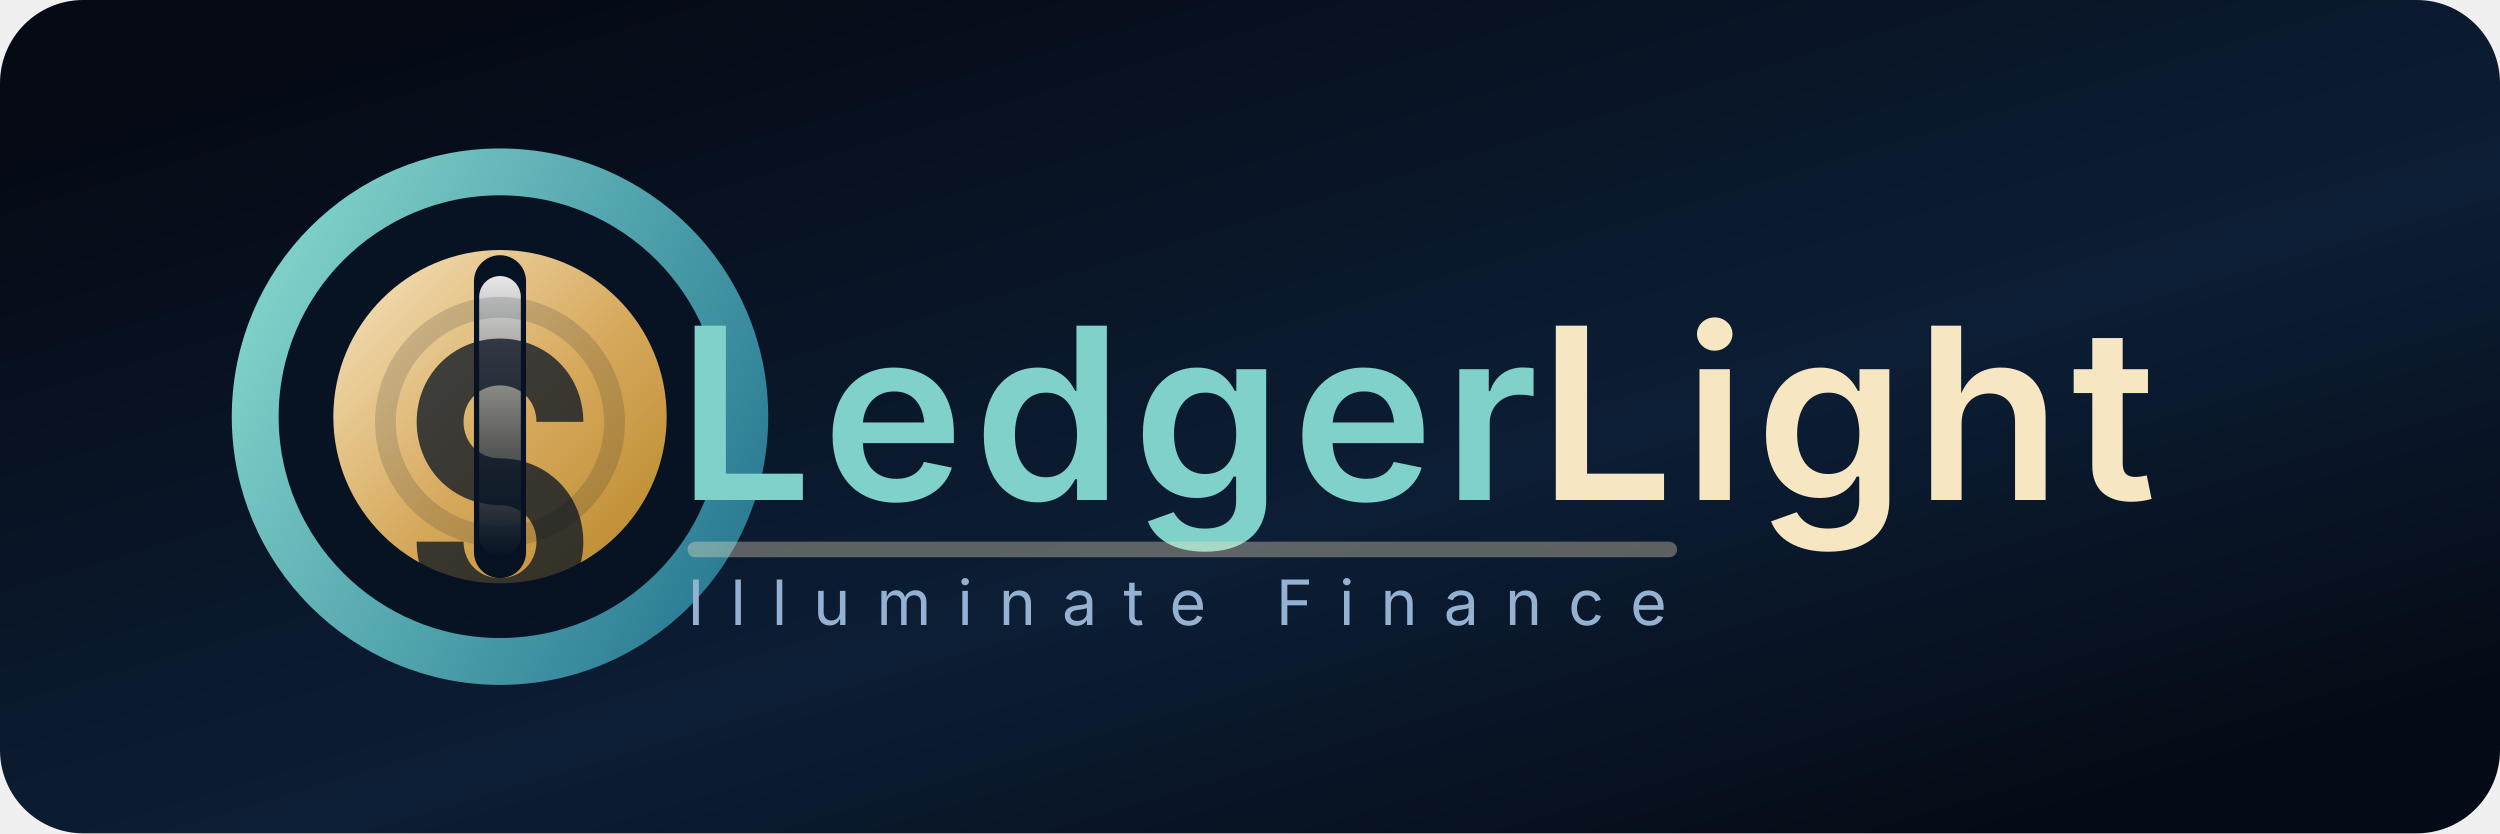
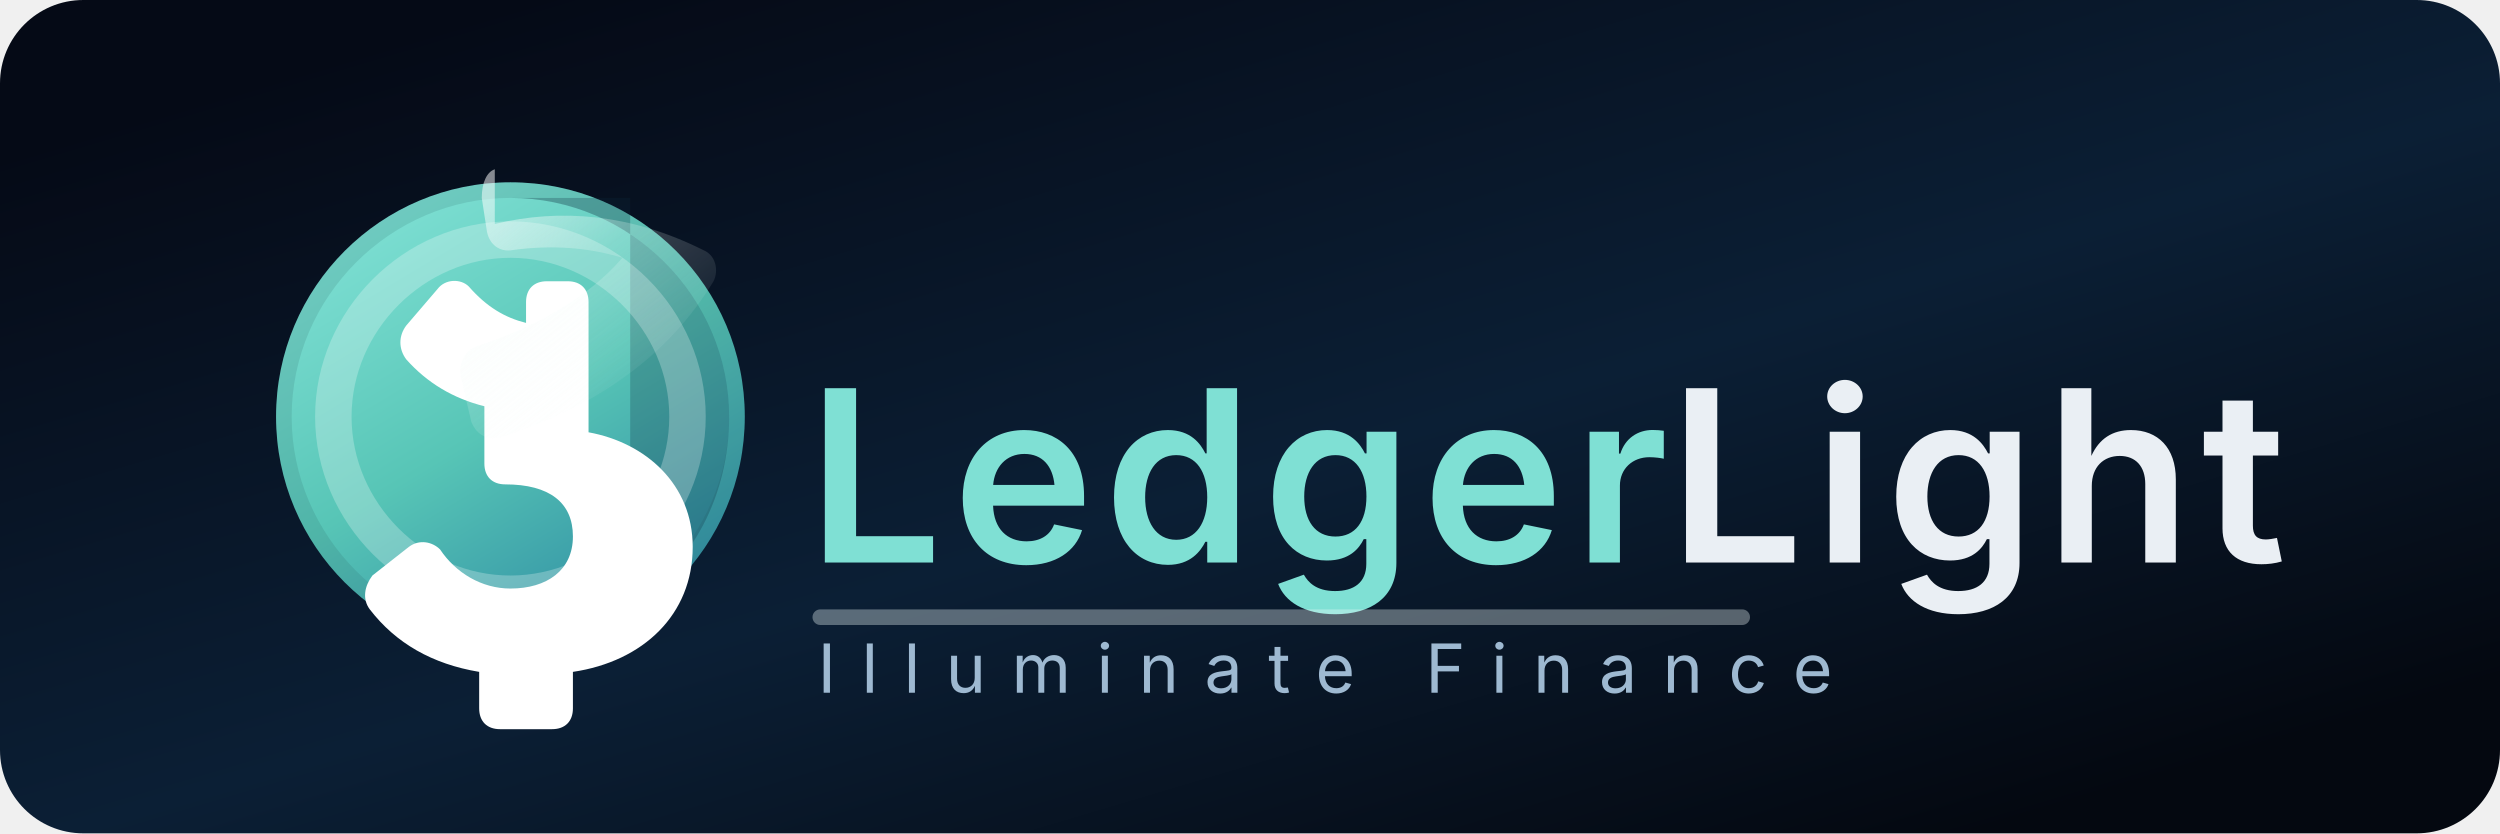
<svg xmlns="http://www.w3.org/2000/svg" width="960" height="320" viewBox="0 0 960 320" role="img" aria-labelledby="title">
  <defs>
-     <linearGradient id="bg" x1="12%" y1="8%" x2="88%" y2="92%">
-       <stop offset="0%" stop-color="#050A15" />
-       <stop offset="60%" stop-color="#0C1E35" />
-       <stop offset="100%" stop-color="#050B16" />
+     <linearGradient id="logoBgDark" x1="12%" y1="8%" x2="88%" y2="92%">
+       <stop offset="0%" stop-color="#050A16" />
+       <stop offset="55%" stop-color="#0B1F35" />
+       <stop offset="100%" stop-color="#040810" />
    </linearGradient>
-     <linearGradient id="tealRing" x1="0%" y1="24%" x2="100%" y2="76%">
-       <stop offset="0%" stop-color="#7FD1C9" />
-       <stop offset="100%" stop-color="#2B7C94" />
+     <linearGradient id="logoCoin" x1="20%" y1="0%" x2="80%" y2="100%">
+       <stop offset="0%" stop-color="#7FE0D4" />
+       <stop offset="50%" stop-color="#57C5B6" />
+       <stop offset="100%" stop-color="#2D8AA2" />
    </linearGradient>
-     <linearGradient id="goldCoin" x1="0%" y1="0%" x2="100%" y2="100%">
-       <stop offset="0%" stop-color="#F7E6C2" />
-       <stop offset="55%" stop-color="#D6A85B" />
-       <stop offset="100%" stop-color="#B88728" />
+     <linearGradient id="logoGlow" x1="30%" y1="0%" x2="90%" y2="80%">
+       <stop offset="0%" stop-color="#FFFFFF" stop-opacity="0.85" />
+       <stop offset="40%" stop-color="#F1FBF8" stop-opacity="0.35" />
+       <stop offset="100%" stop-color="#F1FBF8" stop-opacity="0" />
    </linearGradient>
-     <linearGradient id="beam" x1="0%" y1="0%" x2="0%" y2="100%">
-       <stop offset="0%" stop-color="#FFFFFF" stop-opacity="0.9" />
-       <stop offset="60%" stop-color="#F7E6C2" stop-opacity="0.35" />
-       <stop offset="100%" stop-color="#F7E6C2" stop-opacity="0" />
-     </linearGradient>
-     <radialGradient id="glow" cx="46%" cy="32%" r="62%">
-       <stop offset="0%" stop-color="#FCEFD0" stop-opacity="0.8" />
-       <stop offset="100%" stop-color="#FCEFD0" stop-opacity="0" />
-     </radialGradient>
  </defs>
-   <rect width="960" height="320" rx="32" fill="url(#bg)" />
-   <g transform="translate(96 60)">
-     <circle cx="96" cy="100" r="96" fill="url(#glow)" opacity="0.45" />
-     <circle cx="96" cy="100" r="94" fill="#071223" />
-     <circle cx="96" cy="100" r="94" fill="none" stroke="url(#tealRing)" stroke-width="18" />
-     <circle cx="96" cy="100" r="64" fill="url(#goldCoin)" />
-     <rect x="86" y="38" width="20" height="124" rx="10" fill="#061222" />
-     <rect x="88" y="46" width="16" height="108" rx="8" fill="url(#beam)" />
-     <path d="M96 58c24 0 44 20 44 44s-20 44-44 44-44-20-44-44 20-44 44-44z" fill="none" stroke="#061222" stroke-width="8" opacity="0.15" />
-     <path d="M96 70c18 0 32 14 32 32h-18c0-8-6-14-14-14s-14 6-14 14 6 14 14 14c18 0 32 14 32 32s-14 32-32 32-32-14-32-32h18c0 8 6 14 14 14s14-6 14-14-6-14-14-14c-18 0-32-14-32-32s14-32 32-32z" fill="#061222" opacity="0.75" />
+   <rect width="960" height="320" rx="32" fill="url(#logoBgDark)" />
+   <g transform="translate(110 70)">
+     <circle cx="86" cy="90" r="90" fill="#0B1C2C" />
+     <circle cx="86" cy="90" r="90" fill="url(#logoCoin)" opacity="0.9" />
+     <path d="M86 6c46 0 84 38 84 84s-38 84-84 84S2 136 2 90 40 6 86 6z" fill="url(#logoCoin)" />
+     <path d="M86 6c46 0 84 38 84 84 0 30-14 57-38 72V6z" fill="#0B273C" opacity="0.25" />
+     <path d="M86 22c37 0 68 31 68 68s-31 68-68 68-68-31-68-68 31-68 68-68z" fill="none" stroke="rgba(255,255,255,0.25)" stroke-width="14" />
+     <path d="M98 38h10c5 0 8 3 8 8v50c22 4 40 20 40 44 0 26-19 44-46 48v14c0 5-3 8-8 8h-20c-5 0-8-3-8-8v-14c-18-3-32-11-42-24-3-4-2-9 1-13l14-11c4-3 9-2 12 1 6 9 16 15 27 15 14 0 24-7 24-20s-9-20-26-20c-5 0-8-3-8-8v-22c-12-3-22-9-30-18-3-4-3-9 0-13l12-14c3-4 9-4 12-1 7 8 14 12 22 14V46c0-5 3-8 8-8z" fill="#FFFFFF" />
+     <path d="M80 16c25-6 52-4 80 10 5 2 6 8 4 12-17 28-44 48-82 60-5 1-9-1-11-6l-4-17c-1-5 1-10 6-12 24-8 43-19 56-34-13-4-27-5-42-3-5 1-9-2-10-7l-2-13c0-6 2-10 5-11z" fill="url(#logoGlow)" opacity="0.6" />
  </g>
-   <g transform="translate(260 118)">
-     <text x="0" y="74" font-family="'Inter','Poppins','Segoe UI',sans-serif" font-size="92" font-weight="600" letter-spacing="0.04em" fill="#7FD1C9">Ledger<tspan fill="#F7E6C2">Light</tspan>
+   <g transform="translate(310 128)">
+     <text x="0" y="88" font-family="'Inter','SF Pro Display','Poppins',sans-serif" font-size="92" font-weight="600" letter-spacing="0.04em" fill="#7FE0D4">Ledger<tspan fill="#EAEFF4">Light</tspan>
    </text>
-     <rect x="4" y="90" width="380" height="6" rx="3" fill="rgba(247,230,194,0.35)" />
-     <text x="4" y="122" font-family="'Inter','Poppins','Segoe UI',sans-serif" font-size="24" letter-spacing="0.42em" fill="#95B1D1" style="text-transform:uppercase;">Illuminate Finance</text>
+     <rect x="2" y="106" width="360" height="6" rx="3" fill="rgba(239,250,248,0.35)" />
+     <text x="4" y="138" font-family="'Inter','SF Pro Display','Poppins',sans-serif" font-size="26" letter-spacing="0.38em" fill="#9EB9D1" style="text-transform:uppercase;">Illuminate Finance</text>
  </g>
</svg>
